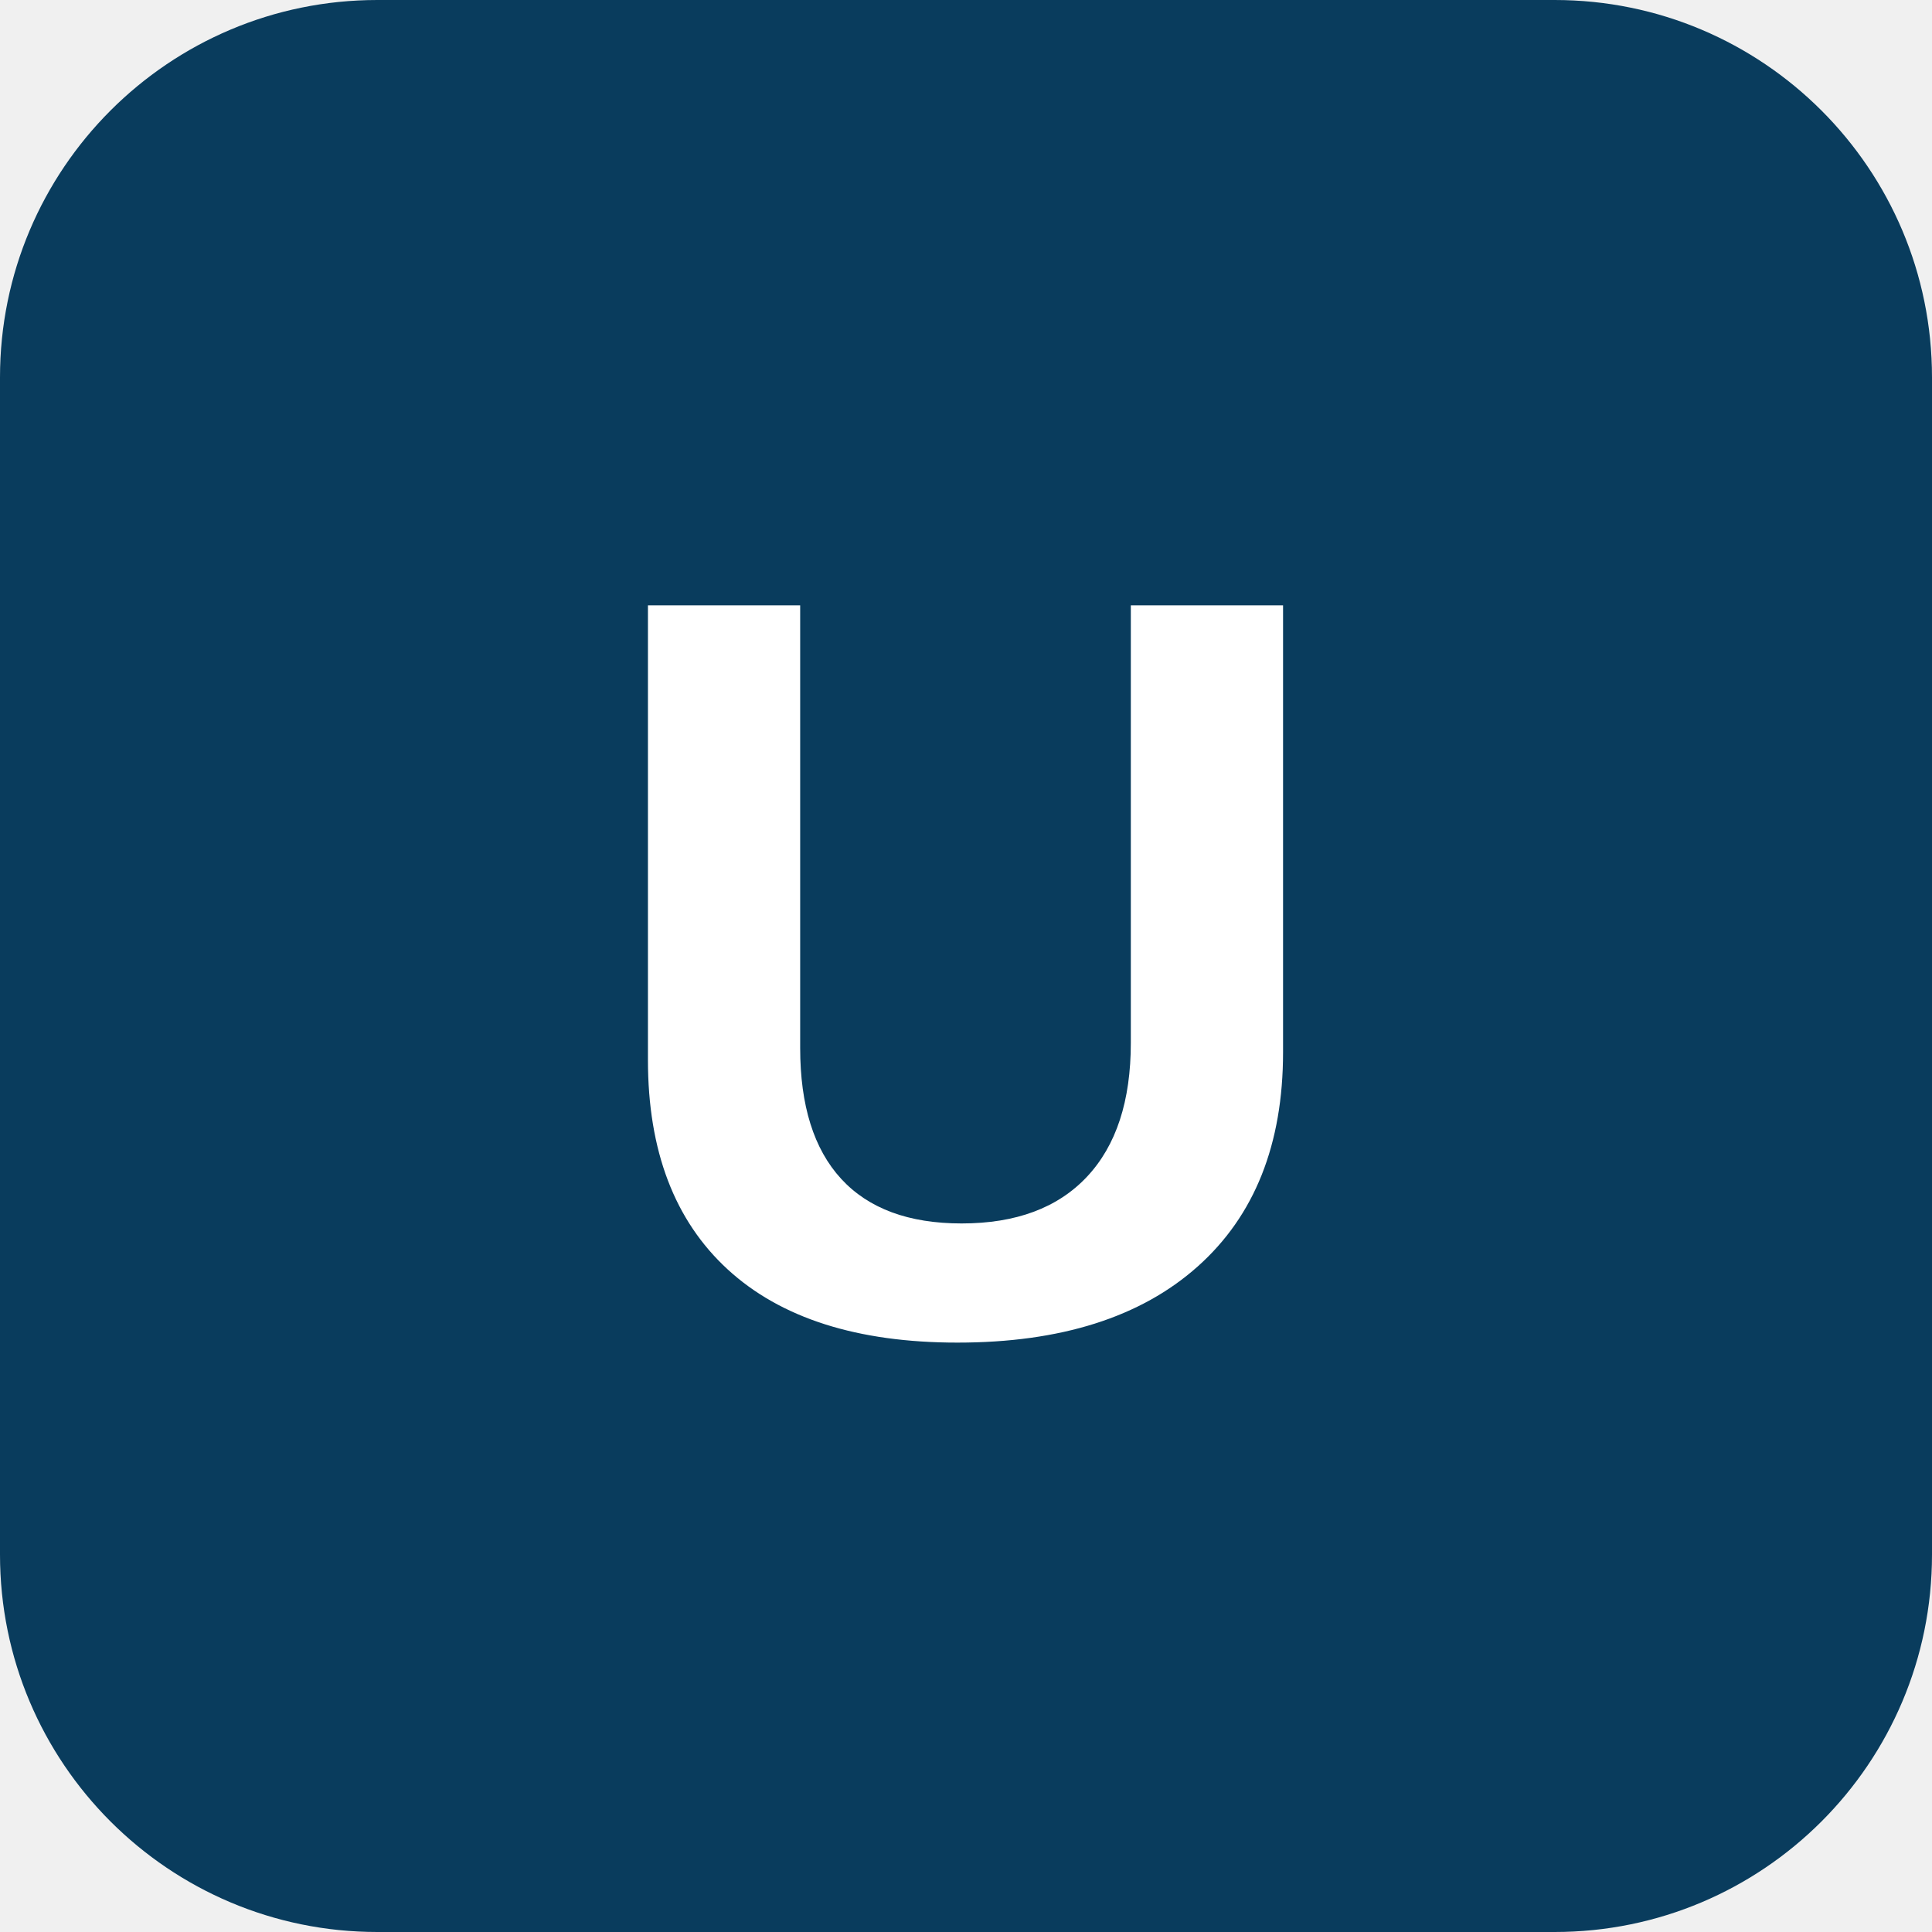
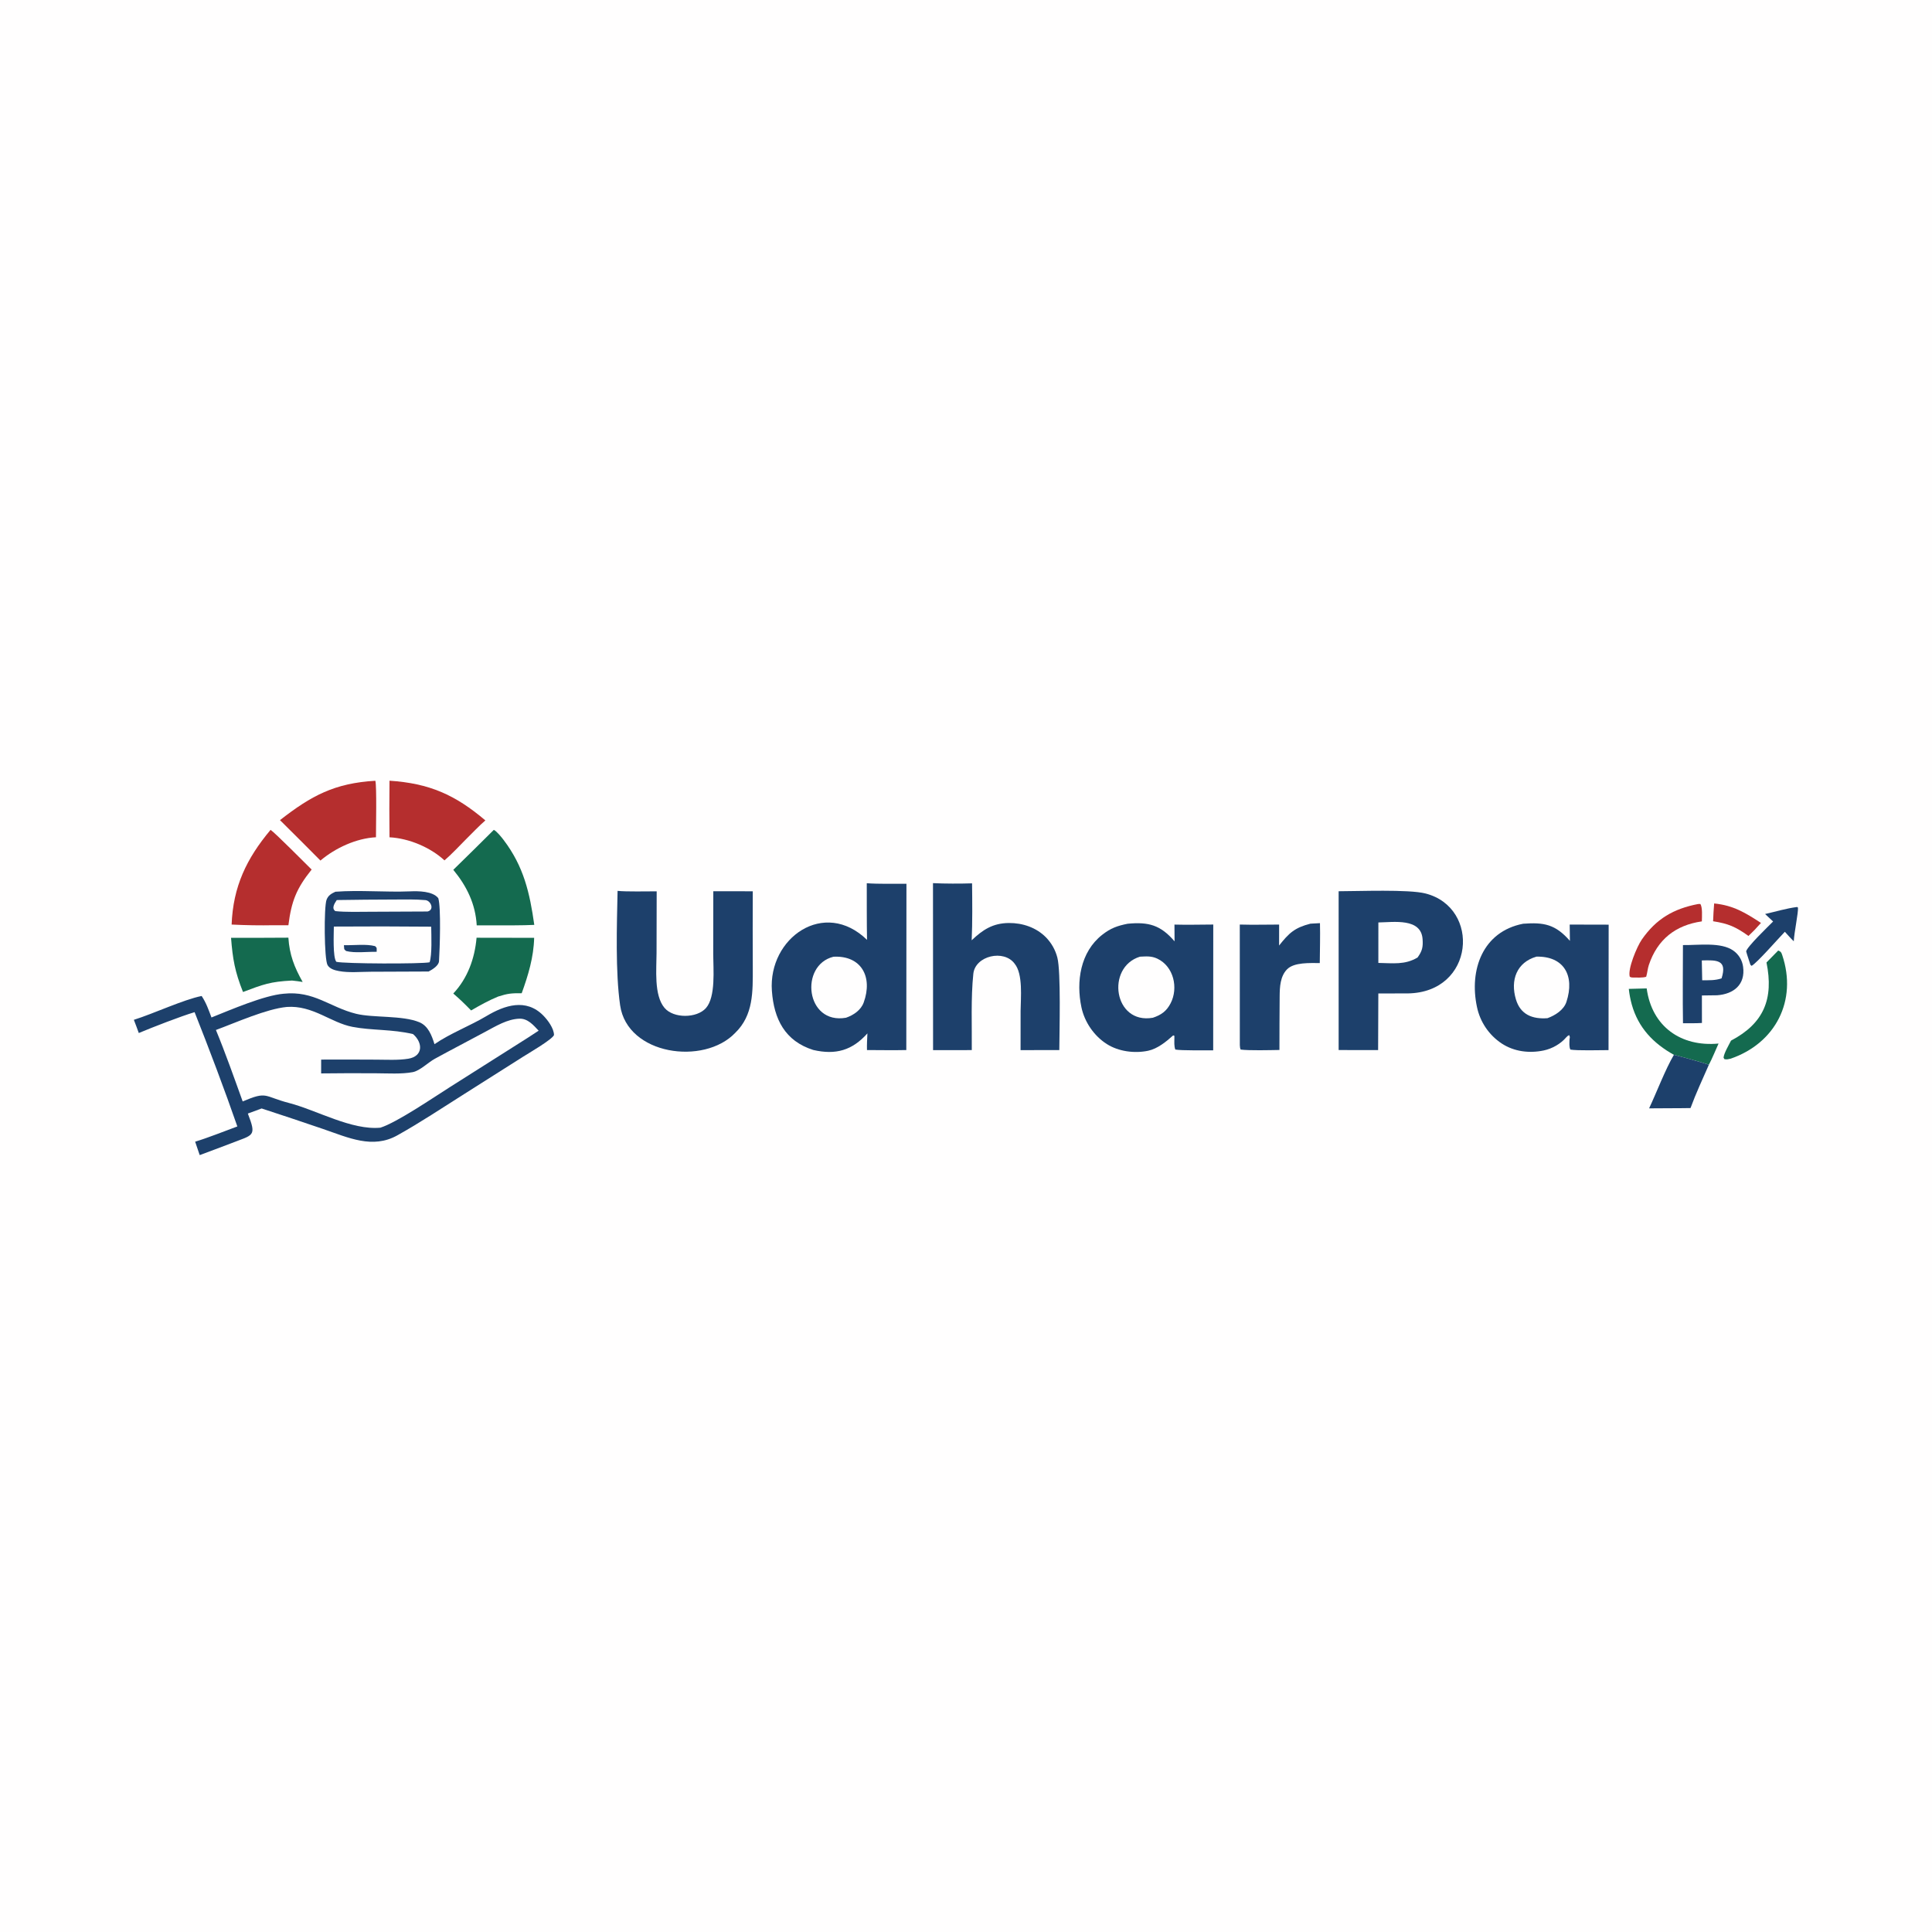
- <svg xmlns="http://www.w3.org/2000/svg" viewBox="0 0 512 512">
-   <rect width="512" height="512" rx="100" fill="#093C5D" />
-   <text x="50%" y="50%" font-size="280" font-family="Arial, sans-serif" font-weight="bold" fill="white" text-anchor="middle" dominant-baseline="central">U</text>
+ <svg xmlns="http://www.w3.org/2000/svg" version="1.1" style="display: block;" viewBox="0 0 2048 2048" width="512" height="512" preserveAspectRatio="none">
+   <path transform="translate(0,0)" fill="rgb(255,254,254)" d="M 0 0 L 2048 0 L 2048 2048 L 0 2048 L 0 0 z" />
+   <path transform="translate(0,0)" fill="rgb(29,64,107)" d="M 300.62 1053.4 C 332.806 1049.95 349.55 1067.75 377.512 1074.66 C 395.486 1079.11 426.693 1076.13 444.552 1083.62 C 454.049 1087.6 457.723 1097.81 460.576 1106.86 C 477.331 1095.35 498.149 1087.51 515.794 1076.99 C 534.961 1065.56 557.616 1058.04 575.782 1076.38 C 580.597 1081.24 587.224 1090.11 587.262 1097.19 C 585.438 1101.9 559.814 1116.76 554.258 1120.31 L 492.283 1159.59 C 468.935 1174.34 445.232 1190.12 421.114 1203.56 C 394.897 1218.18 369.408 1206 342.234 1196.69 C 320.657 1189.32 299.029 1182.09 277.353 1175.02 L 262.734 1180.41 C 272.242 1205.12 268.767 1202.59 244.633 1212.09 C 233.859 1216.33 222.53 1220.3 211.687 1224.46 L 206.865 1210.23 C 220.289 1206.19 238.099 1199.04 251.596 1194.08 C 238.497 1156.25 221.101 1110.18 206.281 1072.93 C 191.144 1077.47 162.036 1088.82 147.122 1095.04 C 145.645 1090.66 143.543 1085.45 141.891 1081.05 C 162.612 1074.59 194.38 1059.65 213.752 1055.79 C 218.628 1063.11 221.081 1070.38 224.173 1078.56 C 244.815 1070.33 279.921 1055.13 300.62 1053.4 z" />
+   <path transform="translate(0,0)" fill="rgb(255,254,254)" d="M 303.992 1067.41 C 331.622 1065.46 350.449 1084.02 373.516 1088.49 C 393.933 1092.45 415.552 1090.87 437.843 1096.18 C 448.409 1105.3 448.672 1119.67 432.795 1122.29 C 422.092 1124.05 409.61 1123.3 398.681 1123.27 C 379.268 1123.15 359.855 1123.13 340.442 1123.21 L 340.421 1137.86 C 359.896 1137.62 379.372 1137.57 398.847 1137.72 C 410.88 1137.76 425.806 1138.76 437.573 1136.5 C 445.16 1135.04 453.841 1126.24 460.883 1122.37 C 478.573 1112.64 496.635 1103.38 514.396 1093.76 C 525.542 1087.8 537.707 1080.29 550.542 1079.85 C 559.443 1079.54 565.44 1086.65 570.983 1092.57 L 559.475 1100.08 L 476.796 1152.45 C 459.319 1163.52 420.93 1189.74 403.259 1195.39 C 372.841 1198.34 335.538 1176.78 306.644 1169.29 C 279.279 1162.2 283.73 1156.28 257.256 1167.57 C 248.524 1143.32 238.675 1115.48 228.887 1091.82 C 250.458 1083.86 282.276 1069.52 303.992 1067.41 z" />
+   <path transform="translate(0,0)" fill="rgb(29,64,107)" d="M 918.82 936.263 C 930.562 937.18 948.658 936.763 960.87 936.847 L 960.72 1113.1 C 947.179 1113.41 932.645 1113.13 919.03 1113.1 C 918.882 1107.12 919.21 1101.41 919.489 1095.43 C 903.337 1113.49 885.94 1118.49 862.103 1113.01 C 832.048 1103.55 820.371 1080.17 818.238 1050.33 C 814.231 994.236 873.749 952.228 919.081 996.298 C 918.717 976.482 918.887 956.122 918.82 936.263 z" />
+   <path transform="translate(0,0)" fill="rgb(255,254,254)" d="M 883.532 1014.17 C 912.859 1012.68 925.494 1035.34 915.556 1062.7 C 912.621 1070.78 904.824 1076.07 896.808 1078.84 C 853.966 1086.36 847.243 1023.08 883.532 1014.17 z" />
+   <path transform="translate(0,0)" fill="rgb(29,64,107)" d="M 1195.28 979.217 C 1217.4 977.069 1230.29 980.538 1245.08 997.872 L 1244.98 980.099 C 1258.12 980.469 1272.86 980.1 1286.11 980.045 L 1286.03 1113.39 C 1277.93 1113.34 1252.26 1113.74 1245.9 1112.57 C 1244.48 1109.07 1244.88 1104.63 1244.89 1100.75 L 1244.9 1097.99 C 1244.47 1097.85 1244.04 1097.71 1243.61 1097.57 C 1236.21 1104.22 1226.96 1111.74 1217.11 1113.83 C 1202.69 1116.87 1185.65 1114.65 1173.26 1106.72 C 1159.73 1098.12 1149.7 1083.46 1146.38 1067.85 C 1140.57 1040.51 1145.18 1009.16 1168.32 990.969 C 1177.39 983.84 1184.45 981.4 1195.28 979.217 z" />
+   <path transform="translate(0,0)" fill="rgb(255,254,254)" d="M 1208.38 1014.12 C 1215.08 1013.81 1220.47 1013.21 1226.84 1016.22 C 1244.13 1024.4 1249.36 1047.21 1240.89 1063.55 C 1236.53 1071.95 1230.89 1075.91 1222.1 1078.85 C 1180.57 1086.18 1172.04 1025.34 1208.38 1014.12 z" />
+   <path transform="translate(0,0)" fill="rgb(29,64,107)" d="M 1614.6 979.192 C 1636.67 977.561 1648.74 979.766 1664.17 997.345 L 1663.94 980.082 L 1705.24 980.178 L 1705.1 1113.17 C 1696.65 1113.22 1671.55 1113.85 1664.66 1112.6 C 1663.18 1109.63 1663.68 1105.26 1663.75 1101.75 C 1664.17 1098.8 1664.36 1099.89 1663.37 1097.23 C 1661.89 1098.04 1661.36 1098.33 1660.25 1099.63 C 1654.42 1106.51 1645.35 1111.66 1636.42 1113.53 C 1621.12 1116.73 1605.13 1114.82 1591.9 1106.17 C 1578.36 1097.21 1568.92 1083.26 1565.63 1067.36 C 1557.3 1028.23 1571.57 987.568 1614.6 979.192 z" />
+   <path transform="translate(0,0)" fill="rgb(255,254,254)" d="M 1628.68 1014.08 C 1657.64 1013.44 1669.63 1034.07 1660.48 1062.04 C 1657.69 1070.58 1648.64 1076.29 1640.39 1079.32 C 1624.45 1080.49 1611.82 1075.58 1606.96 1059.47 C 1600.78 1038.96 1607.77 1020.13 1628.68 1014.08 z" />
+   <path transform="translate(0,0)" fill="rgb(29,64,107)" d="M 1419.01 944.751 C 1440.21 944.742 1493.2 942.585 1510.98 947.097 C 1569.92 962.046 1563.23 1052.16 1492.25 1053.06 L 1461.09 1053.11 L 1460.86 1113.14 L 1419.02 1113.09 L 1419.01 944.751 z" />
+   <path transform="translate(0,0)" fill="rgb(255,254,254)" d="M 1461.13 977.844 C 1477.59 977.559 1506.36 972.958 1507.99 995.413 C 1508.61 1003.97 1507.61 1008.09 1502.68 1014.99 C 1489.26 1023 1476.67 1020.99 1461.11 1020.74 L 1461.13 977.844 z" />
+   <path transform="translate(0,0)" fill="rgb(29,64,107)" d="M 654.658 944.364 C 664.207 945.356 685.66 944.827 696.112 944.851 L 695.971 1010.33 C 695.952 1027.21 693.02 1054.83 704.379 1068.36 C 713.98 1079.81 738.696 1079.47 748.31 1068.62 C 758.903 1056.67 756.065 1027.17 756.048 1011.5 L 756.132 944.769 L 797.969 944.787 L 797.884 984.5 L 797.982 1025.78 C 798.007 1051.18 798.767 1076.13 779.292 1094.95 C 746.158 1129.59 664.957 1118.49 657.355 1065.63 C 652.266 1030.25 653.895 980.863 654.658 944.364 z" />
+   <path transform="translate(0,0)" fill="rgb(29,64,107)" d="M 989.005 936.168 C 1001.21 936.79 1018.24 936.773 1030.43 936.385 C 1030.66 955.143 1030.89 978.168 1030.02 996.742 C 1041.76 985.58 1052.39 978.572 1069.46 978.423 C 1083.97 978.296 1098.47 983.171 1108.8 993.671 C 1114.59 999.608 1118.74 1006.96 1120.81 1014.99 C 1124.76 1029.85 1123.01 1094.01 1122.91 1113.11 L 1081.85 1113.18 L 1081.88 1071.5 C 1082.01 1057.59 1084.6 1032.65 1075.57 1021.57 C 1064.2 1006.04 1033.78 1013.13 1031.77 1032.24 C 1029.07 1057.94 1030.39 1087.25 1030.13 1113.15 L 989.092 1113.21 L 989.005 936.168 z" />
+   <path transform="translate(0,0)" fill="rgb(29,64,107)" d="M 355.537 945.281 C 380.798 943.315 409.039 945.944 434.622 944.876 C 443.566 944.503 458.599 944.55 464.591 952.08 C 467.646 961.719 466.222 1005.84 465.361 1018.92 C 465.052 1023.6 458.556 1027.62 454.39 1029.84 L 393.106 1030.09 C 382.368 1030.12 369.924 1031.35 359.387 1029.38 C 354.912 1028.55 349.793 1027.23 347.269 1023.13 C 343.596 1017.16 343.297 961.293 346.164 953.773 C 347.938 949.119 351.222 947.293 355.537 945.281 z" />
+   <path transform="translate(0,0)" fill="rgb(255,254,254)" d="M 353.889 982.203 C 388.292 981.955 422.696 981.994 457.098 982.32 C 457.215 991.992 458.122 1011.78 455.415 1020.05 C 447.292 1021.95 364.355 1021.67 356.496 1019.54 C 352.634 1014.49 353.863 990.035 353.889 982.203 z" />
+   <path transform="translate(0,0)" fill="rgb(29,64,107)" d="M 364.577 1001.93 C 375.045 1002.22 388.219 1000.43 397.648 1002.96 C 399.923 1005.21 399.177 1004.59 399.29 1008.95 C 388.845 1008.78 376.363 1010.53 366.854 1008.11 C 364.203 1005.78 365.045 1006.6 364.577 1001.93 z" />
+   <path transform="translate(0,0)" fill="rgb(255,254,254)" d="M 356.998 954.091 C 377.337 953.761 397.677 953.575 418.018 953.532 C 428.956 953.491 440.116 953.185 450.995 954.17 C 456.705 954.688 460.842 964.406 453.25 966.228 L 393.175 966.497 C 381.821 966.538 366.435 967.02 355.494 965.826 C 351.116 962.846 354.697 957.517 356.998 954.091 z" />
+   <path transform="translate(0,0)" fill="rgb(29,64,107)" d="M 1389.09 979.13 L 1399.22 978.571 C 1399.56 992.132 1399.13 1007.2 1399.02 1020.87 C 1388.73 1020.93 1371.77 1019.83 1364.24 1027.61 C 1357.05 1035.04 1356.57 1046.33 1356.49 1056.1 C 1356.32 1075.06 1356.29 1094.04 1356.25 1113.01 C 1346.31 1113.18 1324.07 1113.76 1315.14 1112.59 C 1313.94 1110.18 1314.3 1105.77 1314.26 1102.75 L 1314.22 980.058 C 1327.48 980.463 1342.52 980.098 1355.92 980.08 L 1355.89 1002.31 C 1366.4 989.028 1372.28 983.472 1389.09 979.13 z" />
+   <path transform="translate(0,0)" fill="rgb(20,106,79)" d="M 523.464 879.69 C 526.463 881.002 531.79 887.679 533.857 890.402 C 555.218 918.549 561.55 946.441 566.36 980.42 C 552.781 981.047 538.18 980.872 524.5 980.927 L 505.345 980.932 C 504.055 958.209 494.739 939.299 480.52 922.038 C 494.908 907.997 509.223 893.88 523.464 879.69 z" />
+   <path transform="translate(0,0)" fill="rgb(181,46,46)" d="M 286.823 879.676 C 291.603 882.801 324.307 915.858 330.36 921.768 C 314.199 941.86 308.882 955.467 305.716 980.794 L 290.5 980.777 C 275.508 981.058 260.511 980.821 245.535 980.064 C 247.067 939.832 261.355 910.066 286.823 879.676 z" />
+   <path transform="translate(0,0)" fill="rgb(181,46,46)" d="M 412.889 827.581 C 455.089 830.357 482.507 842.505 514.51 869.669 C 508.594 874.679 499.703 884.011 493.927 889.703 C 486.946 896.769 478.576 905.695 471.166 912.042 C 456.174 898.187 433.374 888.617 412.89 887.567 C 412.669 867.572 412.669 847.576 412.889 827.581 z" />
+   <path transform="translate(0,0)" fill="rgb(181,46,46)" d="M 397.874 827.639 C 399.462 832.79 398.524 878.744 398.542 887.531 C 377.694 888.597 355.509 898.849 339.684 912.23 L 320.106 892.557 L 296.792 869.374 C 330.163 843.348 354.699 830.197 397.874 827.639 z" />
+   <path transform="translate(0,0)" fill="rgb(20,106,79)" d="M 505.18 994.039 L 566.219 994.136 C 565.757 1014.5 559.908 1033.92 553.023 1052.86 C 542.236 1052.79 538.311 1053.09 528.09 1056.37 C 518.292 1060.37 508.522 1065.81 499.383 1071.12 C 492.754 1064.32 487.667 1059.36 480.502 1053.17 C 495.76 1036.95 503.253 1015.93 505.18 994.039 z" />
+   <path transform="translate(0,0)" fill="rgb(29,64,107)" d="M 1783.99 1001.81 C 1800.28 1002.08 1824.36 998.375 1837.43 1007.72 C 1843.12 1011.72 1846.87 1017.93 1847.76 1024.84 C 1850.32 1043.75 1837.74 1053.74 1820.25 1055.03 L 1804.08 1055.24 L 1804.12 1084.39 C 1797.8 1084.8 1790.45 1084.66 1784.04 1084.68 C 1783.59 1057.43 1783.98 1029.14 1783.99 1001.81 z" />
+   <path transform="translate(0,0)" fill="rgb(255,254,254)" d="M 1803.98 1018.1 C 1819.68 1017.69 1831.26 1017.23 1824.93 1037.12 C 1817.84 1039.44 1811.78 1039.08 1804.4 1039.12 L 1803.98 1018.1 z" />
+   <path transform="translate(0,0)" fill="rgb(20,106,79)" d="M 244.911 994.102 C 265.173 994.172 285.435 994.131 305.696 993.978 C 306.879 1012.16 312.01 1025.27 320.834 1040.92 C 317.4 1040.25 313.085 1039.85 309.557 1039.42 C 286.447 1040.58 279.002 1043.49 257.588 1051.56 C 248.991 1029.89 246.704 1016.91 244.911 994.102 z" />
+   <path transform="translate(0,0)" fill="rgb(20,106,79)" d="M 1884.99 1007.58 C 1887.82 1008.79 1888.17 1009.27 1889.23 1012.42 C 1905.5 1060.8 1881.97 1105.93 1834.62 1122.22 C 1831.84 1122.79 1830.75 1123.28 1827.98 1122.76 L 1827.04 1121.21 C 1827.38 1116.55 1832.54 1107.95 1834.96 1103.09 C 1869.98 1084.7 1880.34 1058.58 1872.55 1020.25 L 1884.99 1007.58 z" />
+   <path transform="translate(0,0)" fill="rgb(20,106,79)" d="M 1726.6 1048.26 L 1745.55 1047.76 C 1751.03 1088.17 1781.87 1109.96 1821.73 1106.21 C 1818.84 1112.64 1814.66 1122.8 1811.46 1128.73 C 1807.36 1126.98 1779.65 1119.41 1774.42 1118.16 C 1752.53 1106.03 1736.68 1089.4 1729.78 1064.94 C 1728.26 1059.48 1727.19 1053.9 1726.6 1048.26 z" />
+   <path transform="translate(0,0)" fill="rgb(29,64,107)" d="M 1774.42 1118.16 C 1779.65 1119.41 1807.36 1126.98 1811.46 1128.73 C 1804.77 1144.06 1797.78 1158.88 1792.02 1174.59 C 1777.53 1174.88 1762.71 1174.69 1748.12 1174.9 C 1755.86 1158.48 1765.52 1133.07 1774.42 1118.16 z" />
+   <path transform="translate(0,0)" fill="rgb(181,46,46)" d="M 1800.16 958.279 L 1802.41 958.267 C 1804.91 961.793 1804.1 971.903 1804.04 976.699 C 1776.2 980.695 1756.96 995.744 1747.86 1022.89 C 1746.54 1026.83 1746.29 1031.16 1745.03 1035.41 C 1741.42 1036.65 1734.83 1036.23 1730.75 1036.21 C 1728.98 1036.2 1729.4 1036.12 1727.64 1035.42 C 1725.15 1027.4 1735.25 1003.37 1740.36 996.002 C 1755.69 973.898 1774.12 963.286 1800.16 958.279 z" />
+   <path transform="translate(0,0)" fill="rgb(29,64,107)" d="M 1905 961.443 L 1905.94 962.132 C 1906.35 967.607 1901.94 988.303 1901.47 997.796 C 1898.3 994.792 1894.99 990.978 1892.01 987.717 C 1885.68 994.18 1862.51 1020.79 1856.77 1023.85 L 1855.49 1022.69 C 1854.04 1017.79 1852.42 1013.7 1851.01 1008.55 C 1851.57 1003.93 1874.58 981.874 1879.57 976.818 L 1871.07 968.891 C 1882.69 966.282 1893.12 963.008 1905 961.443 z" />
+   <path transform="translate(0,0)" fill="rgb(181,46,46)" d="M 1817.08 957.692 C 1837.65 959.828 1849.89 967.42 1866.71 978.341 L 1859.82 985.871 L 1853.45 992.145 C 1839.91 982.476 1832.13 979.05 1815.96 976.577 C 1816.1 970.209 1816.61 964.039 1817.08 957.692 z" />
</svg>
